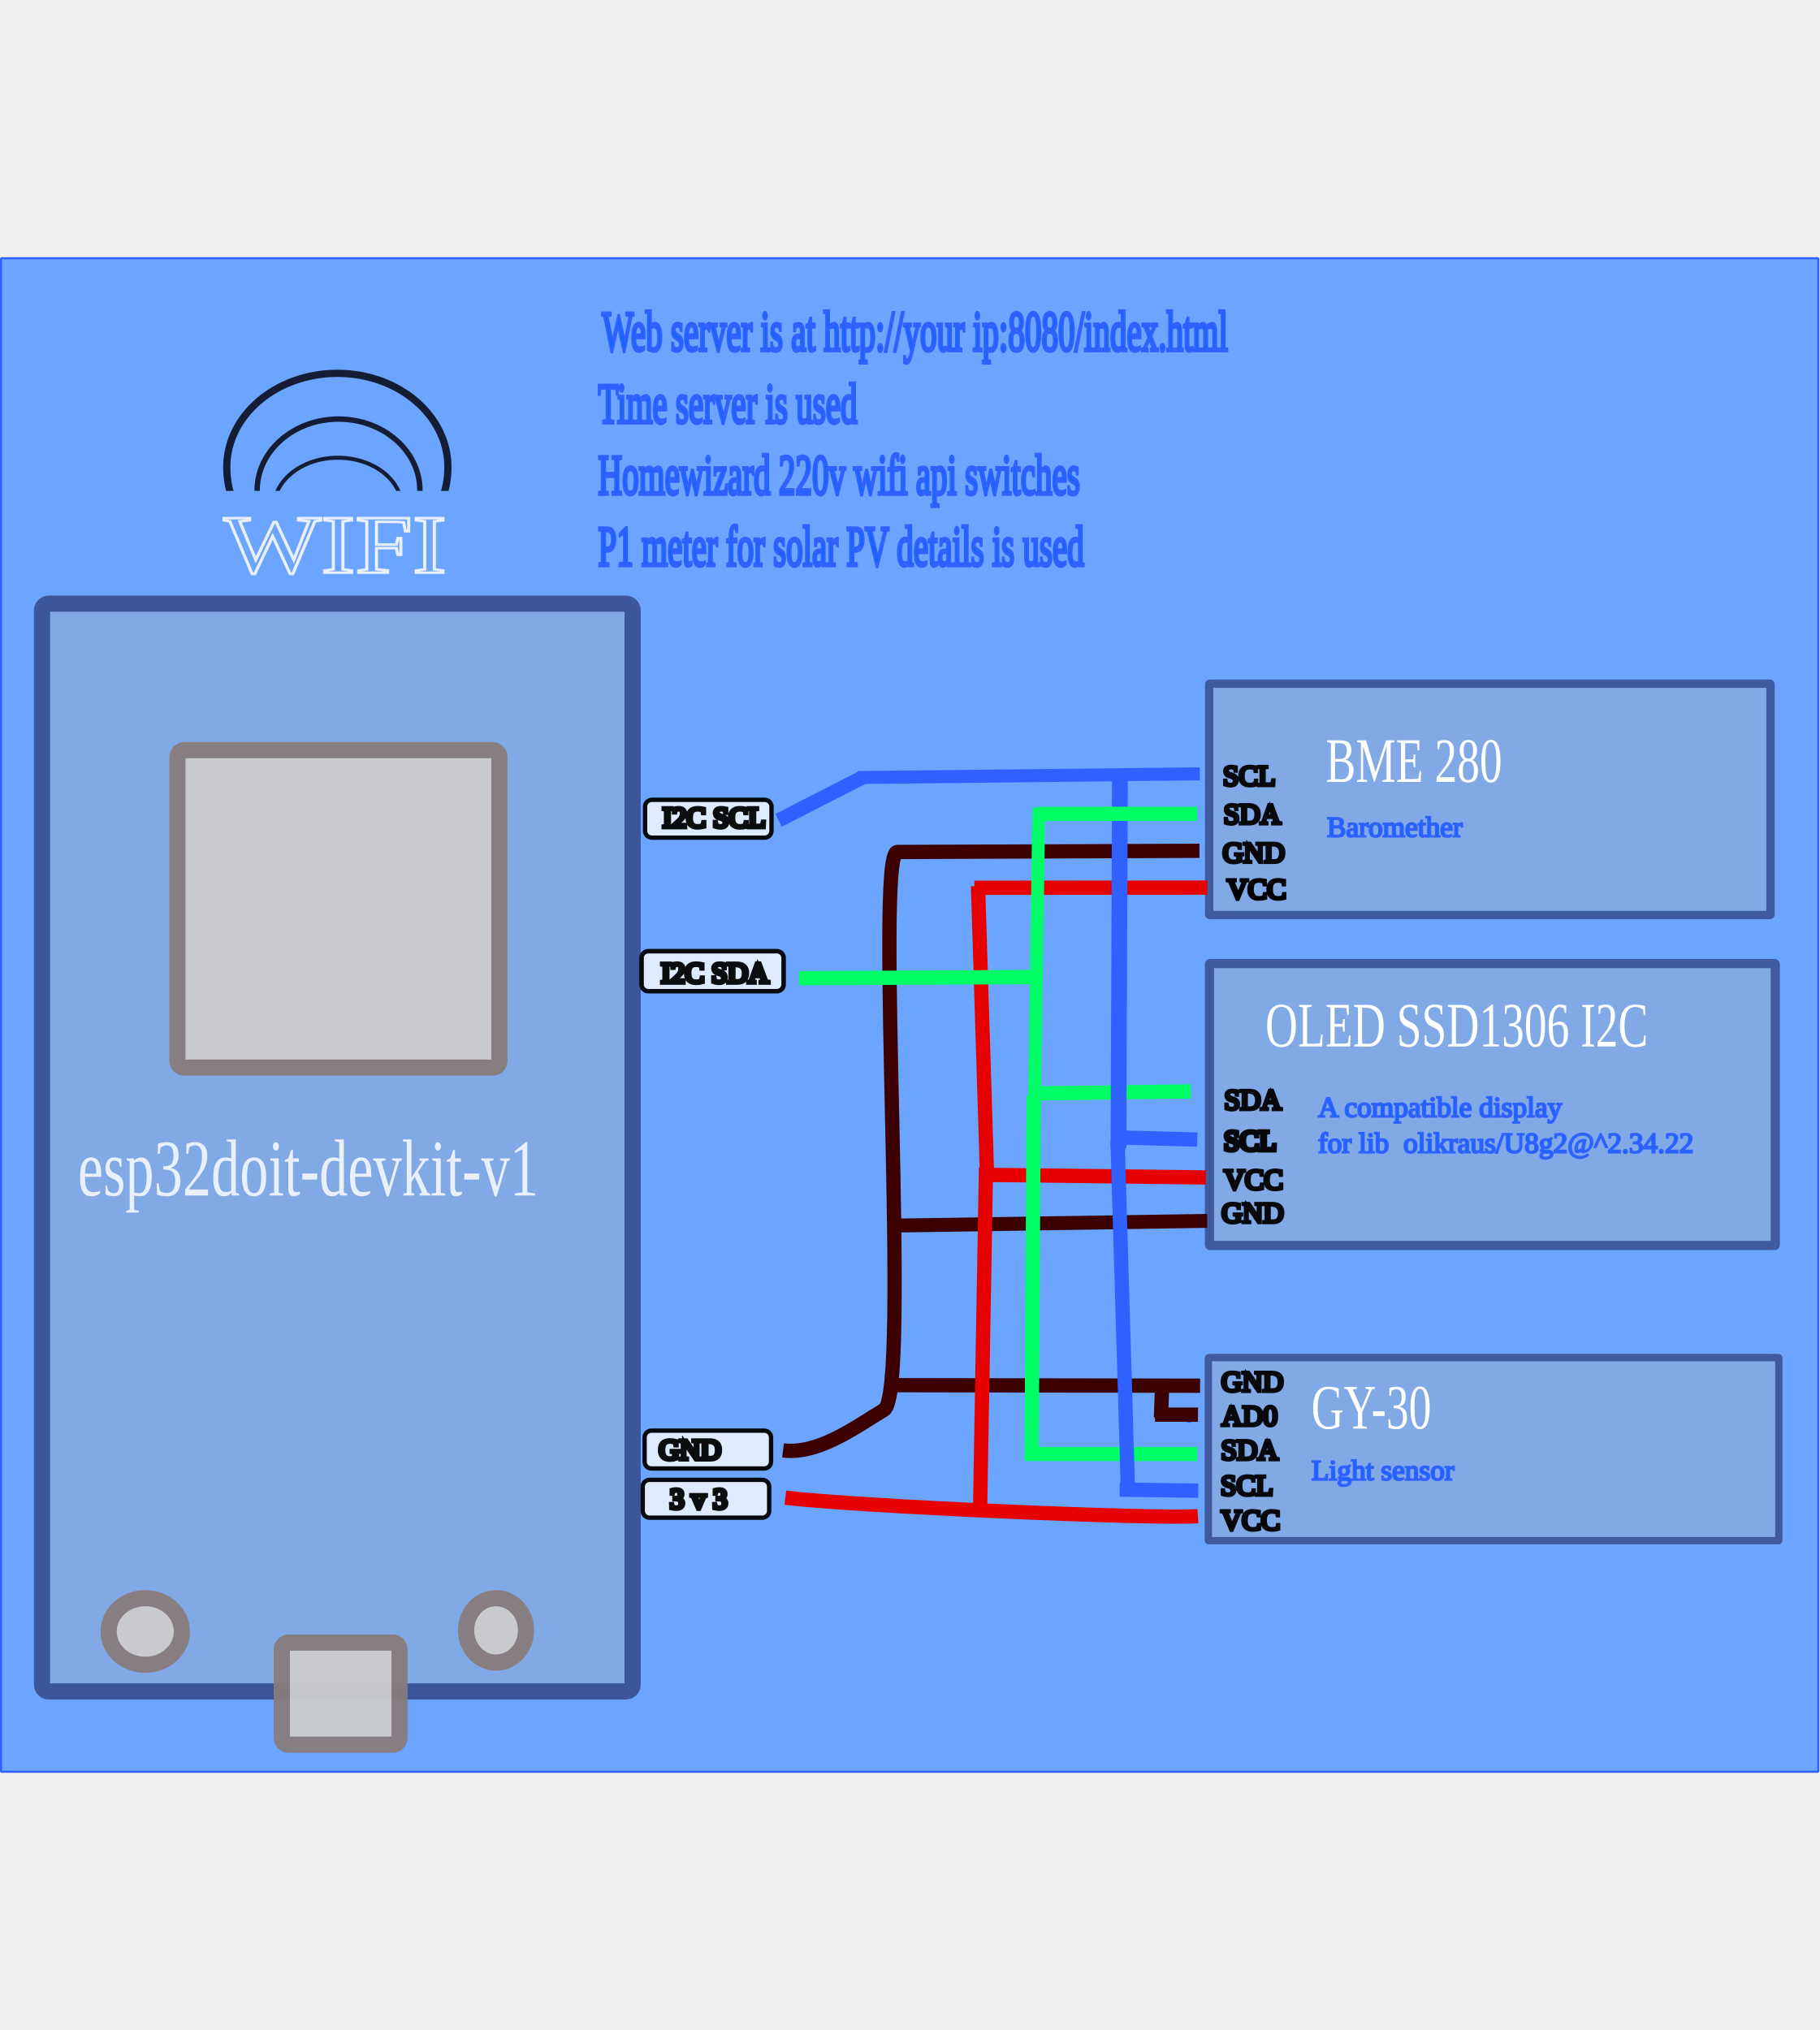
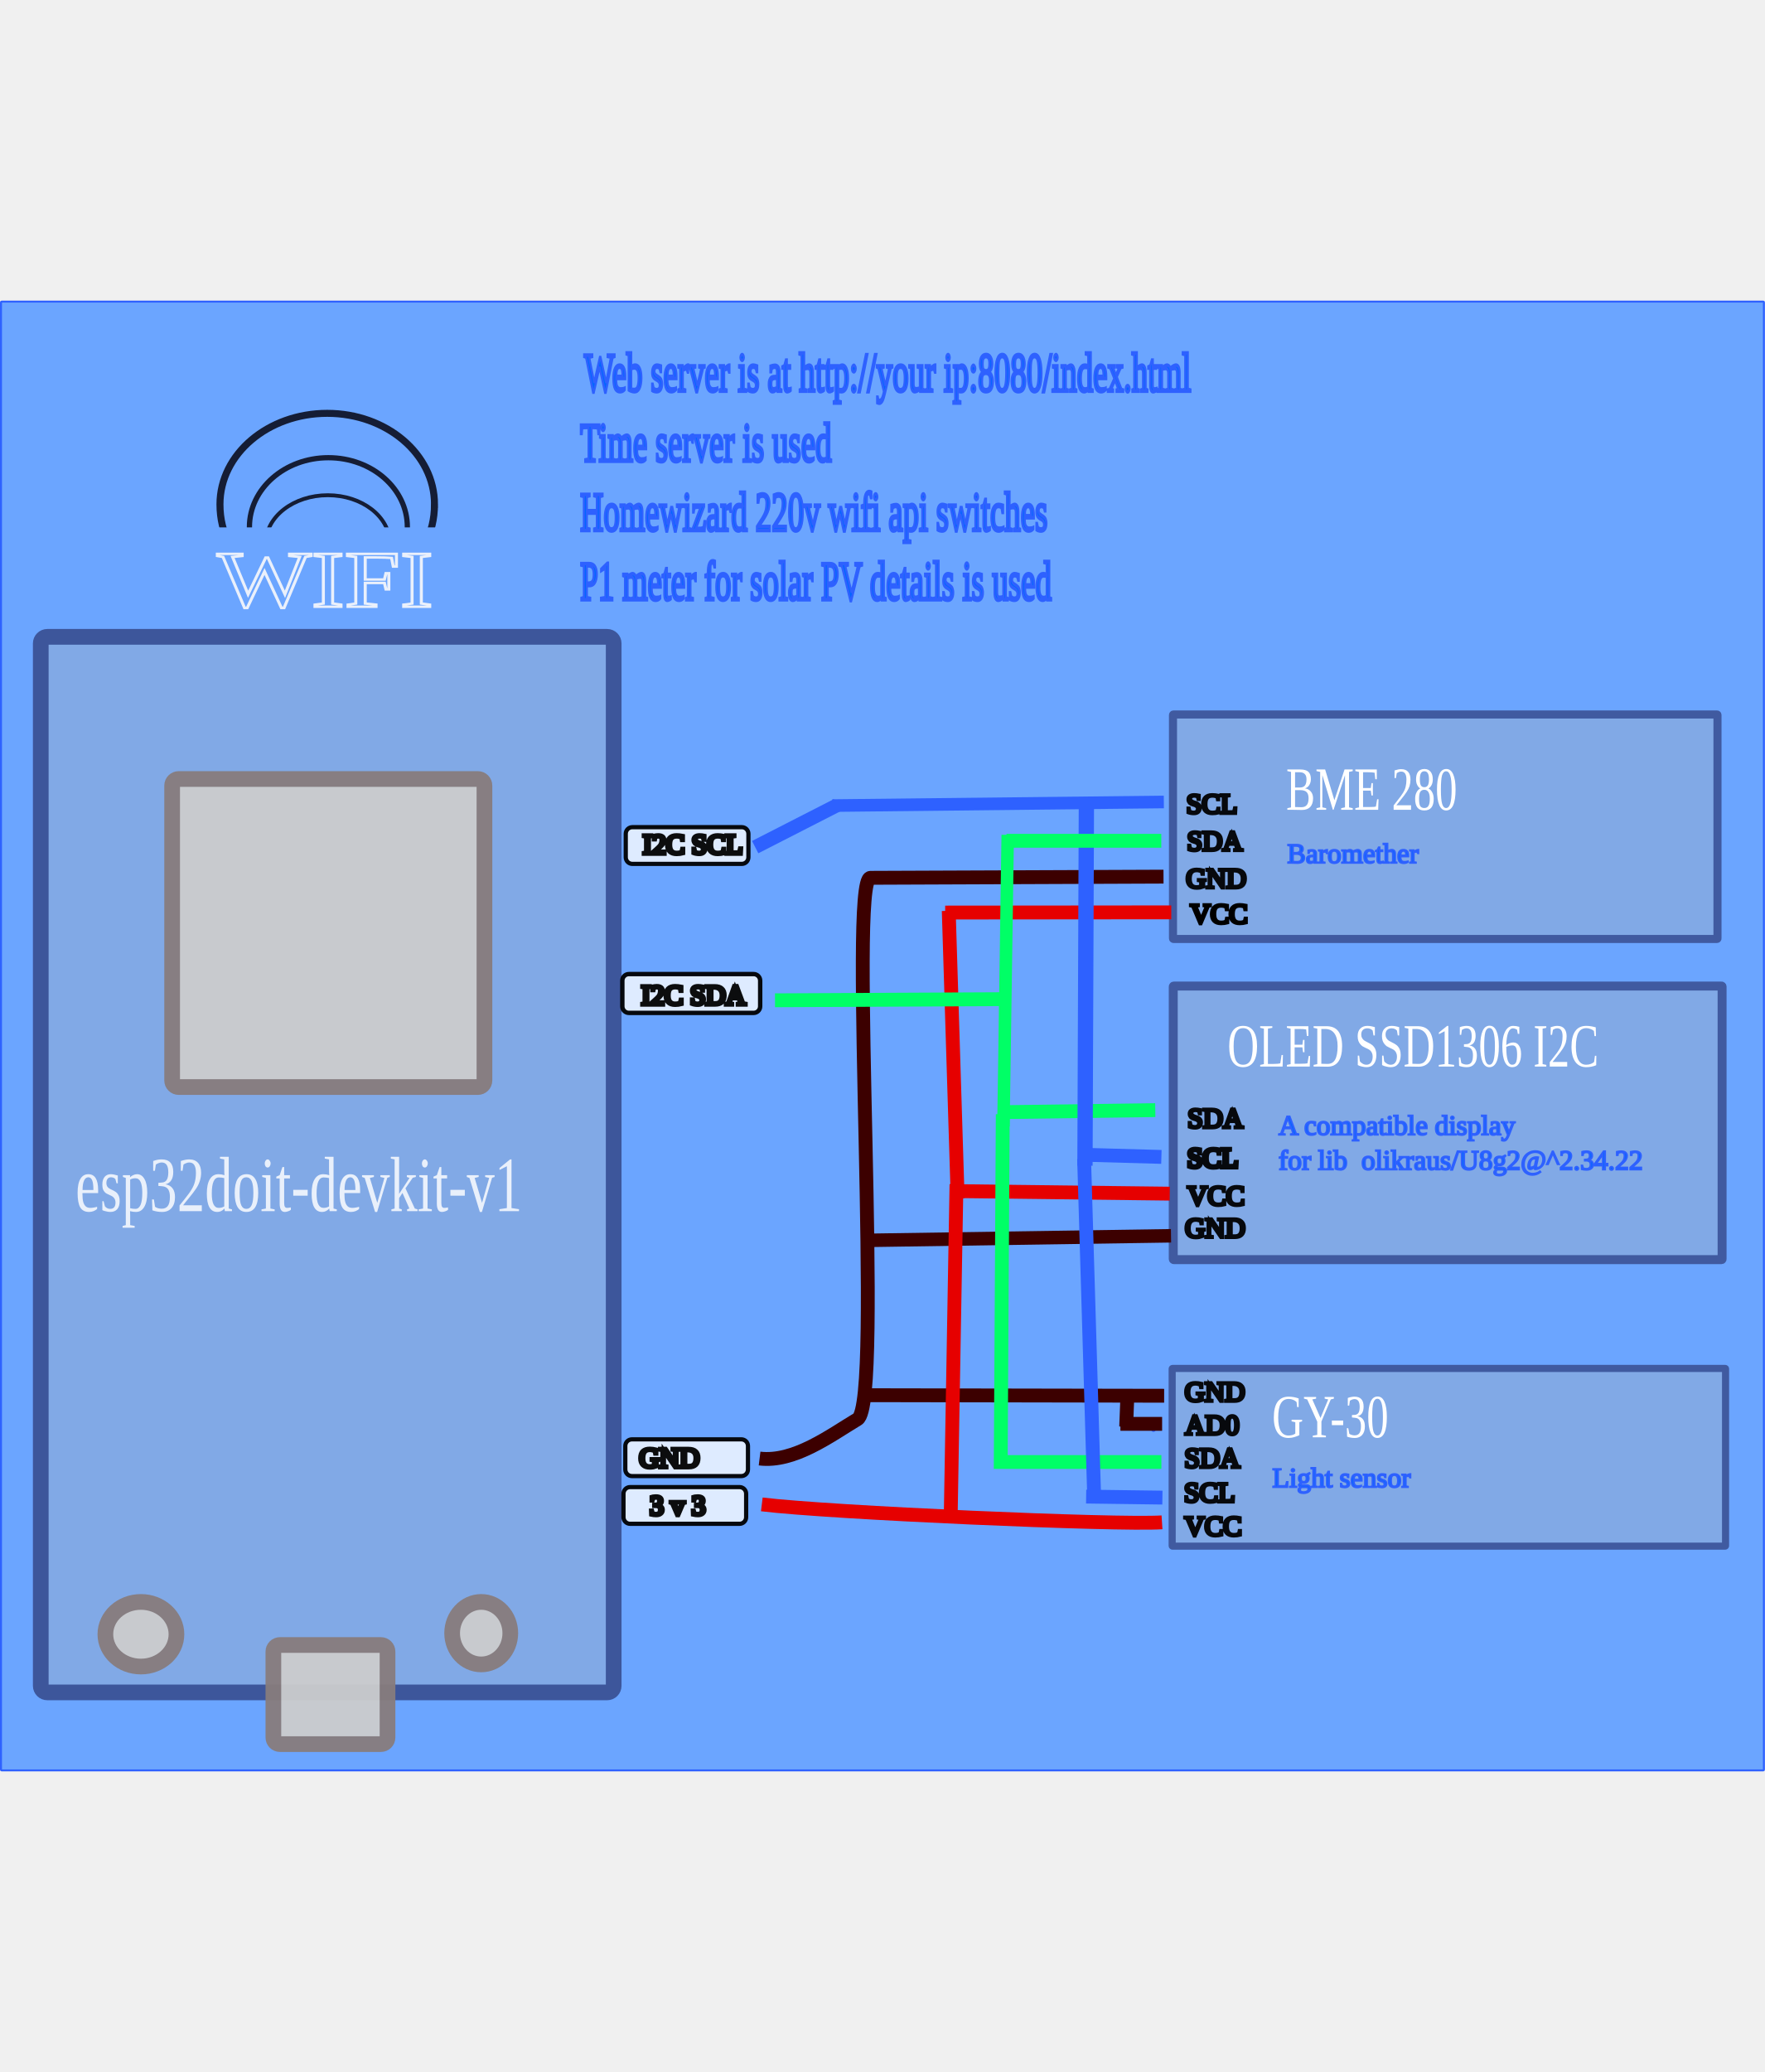
- <svg xmlns="http://www.w3.org/2000/svg" width="150.271mm" height="167.696mm" viewBox="0 0 201.271 167.696" version="1.1" id="svg1" xml:space="preserve">
+ <svg xmlns="http://www.w3.org/2000/svg" width="100.271mm" height="117.696mm" viewBox="0 0 201.271 167.696" version="1.1" id="svg1" xml:space="preserve">
  <defs id="defs1" />
  <rect style="fill:#6ba5ff;fill-opacity:1;stroke:#2e61ff;stroke-width:0.225;stroke-dasharray:none;stroke-opacity:1" id="rect51" width="201.046" height="167.471" x="0.113" y="0.113" ry="0.064" />
  <rect style="opacity:0.943;fill:#87aade;fill-opacity:0.828;stroke:#3d569b;stroke-width:0.811;stroke-dasharray:none;stroke-opacity:1" id="rect13" width="63.111" height="20.264" x="133.675" y="121.751" ry="0.041" />
  <rect style="opacity:0.943;fill:#87aade;fill-opacity:0.828;stroke:#3a5295;stroke-width:1.79;stroke-opacity:1" id="rect1" width="65.337" height="120.357" x="4.648" y="38.334" ry="0.749" />
  <rect style="opacity:0.943;fill:#cccccc;stroke:#877c7c;stroke-width:1.79;stroke-opacity:1" id="rect2" width="35.616" height="35.125" x="19.631" y="54.545" ry="0.749" />
  <rect style="opacity:0.943;fill:#cccccc;stroke:#877c7c;stroke-width:1.79;stroke-opacity:1" id="rect3" width="13.018" height="11.299" x="31.176" y="153.287" ry="0.749" />
  <ellipse style="opacity:0.943;fill:#cccccc;stroke:#877c7c;stroke-width:1.79;stroke-opacity:1" id="path3" cx="16.07" cy="152.059" rx="4.053" ry="3.684" />
  <ellipse style="opacity:0.943;fill:#cccccc;stroke:#877c7c;stroke-width:1.79;stroke-opacity:1" id="path4" cx="54.879" cy="151.936" rx="3.316" ry="3.562" />
  <rect style="opacity:0.943;fill:#ffffff;fill-opacity:0.828;stroke:#000000;stroke-width:0.481;stroke-dasharray:none;stroke-opacity:1" id="rect9" width="13.988" height="4.188" x="71.311" y="129.837" ry="0.753" />
  <rect style="opacity:0.943;fill:#ffffff;fill-opacity:0.828;stroke:#000000;stroke-width:0.481;stroke-dasharray:none;stroke-opacity:1" id="rect9-0" width="13.988" height="4.188" x="71.362" y="60.037" ry="0.753" />
  <rect style="opacity:0.943;fill:#ffffff;fill-opacity:0.828;stroke:#000000;stroke-width:0.481;stroke-dasharray:none;stroke-opacity:1" id="rect9-1" width="13.988" height="4.188" x="71.103" y="135.28" ry="0.753" />
  <rect style="opacity:0.943;fill:#ffffff;fill-opacity:0.828;stroke:#000000;stroke-width:0.5;stroke-dasharray:none;stroke-opacity:1" id="rect8" width="15.718" height="4.429" x="70.973" y="76.786" ry="0.749" />
  <text xml:space="preserve" style="font-size:3.175px;text-align:start;writing-mode:lr-tb;direction:ltr;text-anchor:start;opacity:0.943;fill:#ffffff;fill-opacity:0.828;stroke:#000000;stroke-width:0.5;stroke-dasharray:none;stroke-opacity:1" x="73.144" y="80.26" id="text10">
    <tspan id="tspan10" style="stroke-width:0.5" x="73.144" y="80.26">I2C SDA</tspan>
  </text>
  <text xml:space="preserve" style="font-size:3.175px;text-align:start;writing-mode:lr-tb;direction:ltr;text-anchor:start;opacity:0.943;fill:#ffffff;fill-opacity:0.828;stroke:#000000;stroke-width:0.4;stroke-dasharray:none;stroke-opacity:1" x="135.154" y="129.268" id="text10-8">
    <tspan style="stroke-width:0.4;stroke-dasharray:none" x="135.154" y="129.268" id="tspan19">AD0</tspan>
    <tspan style="stroke-width:0.4;stroke-dasharray:none" x="135.154" y="133.237" id="tspan41" />
  </text>
  <text xml:space="preserve" style="font-size:3.175px;text-align:start;writing-mode:lr-tb;direction:ltr;text-anchor:start;opacity:0.943;fill:#ffffff;fill-opacity:0.828;stroke:#000000;stroke-width:0.4;stroke-dasharray:none;stroke-opacity:1" x="135.068" y="133.032" id="text10-8-4">
    <tspan style="stroke-width:0.4;stroke-dasharray:none" x="135.068" y="133.032" id="tspan19-3">SDA</tspan>
  </text>
  <text xml:space="preserve" style="font-size:3.175px;text-align:start;writing-mode:lr-tb;direction:ltr;text-anchor:start;opacity:0.943;fill:#ffffff;fill-opacity:0.828;stroke:#000000;stroke-width:0.4;stroke-dasharray:none;stroke-opacity:1" x="135.022" y="136.961" id="text10-8-4-2">
    <tspan style="stroke-width:0.4;stroke-dasharray:none" x="135.022" y="136.961" id="tspan19-3-7">SCL</tspan>
    <tspan style="stroke-width:0.4;stroke-dasharray:none" x="135.022" y="140.93" id="tspan20" />
  </text>
  <text xml:space="preserve" style="font-size:3.175px;text-align:start;writing-mode:lr-tb;direction:ltr;text-anchor:start;opacity:0.943;fill:#ffffff;fill-opacity:0.828;stroke:#000000;stroke-width:0.4;stroke-dasharray:none;stroke-opacity:1" x="135.091" y="140.8" id="text10-8-4-2-9">
    <tspan style="stroke-width:0.4;stroke-dasharray:none" x="135.091" y="140.8" id="tspan20-6">VCC</tspan>
  </text>
  <text xml:space="preserve" style="font-size:3.175px;text-align:start;writing-mode:lr-tb;direction:ltr;text-anchor:start;opacity:0.943;fill:#ffffff;fill-opacity:0.828;stroke:#000000;stroke-width:0.5;stroke-dasharray:none;stroke-opacity:1" x="74.103" y="138.444" id="text10-1">
    <tspan style="stroke-width:0.5" x="74.103" y="138.444" id="tspan17">3 v 3</tspan>
  </text>
  <text xml:space="preserve" style="font-size:3.175px;text-align:start;writing-mode:lr-tb;direction:ltr;text-anchor:start;opacity:0.943;fill:#ffffff;fill-opacity:0.828;stroke:#000000;stroke-width:0.5;stroke-dasharray:none;stroke-opacity:1" x="73.318" y="63.065" id="text12">
    <tspan id="tspan12" style="stroke-width:0.5" x="73.318" y="63.065">I2C SCL</tspan>
  </text>
  <text xml:space="preserve" style="font-size:7.516px;text-align:start;writing-mode:lr-tb;direction:ltr;text-anchor:start;fill:#ffffff;fill-opacity:0.828;stroke:none;stroke-width:0.583;stroke-dasharray:none;stroke-opacity:1" x="10.213" y="87.404" id="text13" transform="scale(0.8419204,1.187761)">
    <tspan id="tspan13" style="stroke:none;stroke-width:0.583;stroke-dasharray:none" x="10.213" y="87.404">esp32doit-devkit-v1</tspan>
  </text>
  <rect style="opacity:0.943;fill:#87aade;fill-opacity:0.828;stroke:#3d569b;stroke-width:1.021;stroke-dasharray:none;stroke-opacity:1" id="rect14" width="62.592" height="31.195" x="133.798" y="78.152" ry="0.062" />
  <rect style="opacity:0.943;fill:#87aade;fill-opacity:0.828;stroke:#3d569b;stroke-width:0.921;stroke-dasharray:none;stroke-opacity:1" id="rect14-5" width="62.095" height="25.595" x="133.769" y="47.189" ry="0.051" />
  <text xml:space="preserve" style="font-size:3.175px;text-align:start;writing-mode:lr-tb;direction:ltr;text-anchor:start;fill:#ffffff;fill-opacity:0.828;stroke:#000000;stroke-width:0.4;stroke-dasharray:none;stroke-opacity:1" x="135.759" y="70.985" id="text10-8-4-2-9-6">
    <tspan style="stroke-width:0.4;stroke-dasharray:none" x="135.759" y="70.985" id="tspan20-6-0">VCC</tspan>
  </text>
  <text xml:space="preserve" style="font-size:5.913px;text-align:start;writing-mode:lr-tb;direction:ltr;text-anchor:start;mix-blend-mode:normal;fill:#ffffff;fill-opacity:1;stroke:none;stroke-width:1.265;stroke-dasharray:none;stroke-opacity:1" x="172.16" y="109.204" id="text15" transform="scale(0.8425769,1.186835)">
    <tspan id="tspan15" style="fill:#ffffff;fill-opacity:1;stroke-width:1.265" x="172.16" y="109.204">GY-30</tspan>
    <tspan style="fill:#ffffff;fill-opacity:1;stroke-width:1.265" x="172.16" y="116.596" id="tspan16" />
  </text>
  <text xml:space="preserve" style="font-size:5.913px;text-align:start;writing-mode:lr-tb;direction:ltr;text-anchor:start;mix-blend-mode:normal;fill:#ffffff;fill-opacity:1;stroke:none;stroke-width:1.265;stroke-dasharray:none;stroke-opacity:1" x="166.125" y="73.583" id="text15-7" transform="scale(0.8425769,1.186835)">
    <tspan id="tspan15-7" style="fill:#ffffff;fill-opacity:1;stroke-width:1.265" x="166.125" y="73.583">OLED SSD1306 I2C</tspan>
    <tspan style="fill:#ffffff;fill-opacity:1;stroke-width:1.265" x="166.125" y="80.975" id="tspan16-7" />
  </text>
  <text xml:space="preserve" style="font-size:5.913px;text-align:start;writing-mode:lr-tb;direction:ltr;text-anchor:start;mix-blend-mode:normal;fill:#ffffff;fill-opacity:1;stroke:none;stroke-width:1.265;stroke-dasharray:none;stroke-opacity:1" x="174.068" y="48.918" id="text15-1" transform="scale(0.8425769,1.186835)">
    <tspan id="tspan15-4" style="fill:#ffffff;fill-opacity:1;stroke-width:1.265" x="174.068" y="48.918">BME 280</tspan>
    <tspan style="fill:#ffffff;fill-opacity:1;stroke-width:1.265" x="174.068" y="56.31" id="tspan16-6" />
  </text>
  <text xml:space="preserve" style="font-size:3.175px;text-align:start;writing-mode:lr-tb;direction:ltr;text-anchor:start;opacity:0.943;fill:#ffffff;fill-opacity:0.828;stroke:#000000;stroke-width:0.5;stroke-dasharray:none;stroke-opacity:1" x="72.897" y="133.013" id="text10-16">
    <tspan id="tspan10-8" style="stroke-width:0.5" x="72.897" y="133.013">GND</tspan>
    <tspan style="stroke-width:0.5" x="72.897" y="136.982" id="tspan18" />
  </text>
  <text xml:space="preserve" style="font-size:3.175px;text-align:start;writing-mode:lr-tb;direction:ltr;text-anchor:start;opacity:0.943;fill:#ffffff;fill-opacity:0.828;stroke:#000000;stroke-width:0.4;stroke-dasharray:none;stroke-opacity:1" x="135.11" y="125.483" id="text10-16-4">
    <tspan id="tspan10-8-1" style="stroke-width:0.4;stroke-dasharray:none" x="135.11" y="125.483">GND</tspan>
    <tspan style="stroke-width:0.4;stroke-dasharray:none" x="135.11" y="129.451" id="tspan18-1" />
  </text>
  <text xml:space="preserve" style="font-size:3.175px;text-align:start;writing-mode:lr-tb;direction:ltr;text-anchor:start;opacity:0.943;fill:#ffffff;fill-opacity:0.828;stroke:#000000;stroke-width:0.4;stroke-dasharray:none;stroke-opacity:1" x="135.143" y="106.801" id="text10-16-4-6">
    <tspan id="tspan10-8-1-5" style="stroke-width:0.4;stroke-dasharray:none" x="135.143" y="106.801">GND</tspan>
    <tspan style="stroke-width:0.4;stroke-dasharray:none" x="135.143" y="110.77" id="tspan18-1-0" />
  </text>
  <text xml:space="preserve" style="font-size:3.175px;text-align:start;writing-mode:lr-tb;direction:ltr;text-anchor:start;opacity:0.943;fill:#ffffff;fill-opacity:0.828;stroke:#000000;stroke-width:0.4;stroke-dasharray:none;stroke-opacity:1" x="135.261" y="66.946" id="text10-16-4-6-1">
    <tspan id="tspan10-8-1-5-3" style="stroke-width:0.4;stroke-dasharray:none" x="135.261" y="66.946">GND</tspan>
    <tspan style="stroke-width:0.4;stroke-dasharray:none" x="135.261" y="70.915" id="tspan18-1-0-8" />
  </text>
  <path style="opacity:0.414;fill:#000000;fill-opacity:1;stroke:none;stroke-width:0.679;stroke-dasharray:none;stroke-opacity:1" d="m 94.791,136.407 h 6.755" id="path22" />
  <path style="opacity:0.414;fill:#000000;fill-opacity:1;stroke:none;stroke-width:0.679;stroke-dasharray:none;stroke-opacity:1" d="M 133.43,140.05 H 122.745" id="path23" />
  <path style="fill:none;fill-opacity:1;stroke:#e60000;stroke-width:1.579;stroke-dasharray:none;stroke-opacity:1" d="M 132.516,139.3 C 127.41,139.634 94.642,138.204 86.878,137.253" id="path24" />
  <path style="fill:none;fill-opacity:1;stroke:#3c0000;stroke-width:1.579;stroke-dasharray:none;stroke-opacity:1" d="m 86.624,132.025 c 3.945,0.483 8.08,-2.633 11.179,-4.491 3,-1.799 -1.058,-61.558 1.454,-61.722 l 33.431,-0.134" id="path24-6" />
  <path style="fill:none;fill-opacity:1;stroke:#3c0000;stroke-width:1.579;stroke-dasharray:none;stroke-opacity:1" d="m 132.761,124.866 -33.966,-0.062" id="path25" />
  <circle id="path27" style="fill:#000000;stroke:#3c0000;stroke-width:0.265" cx="126.335" cy="106.455" r="0.138" />
  <path style="fill:none;fill-opacity:1;stroke:#3c0000;stroke-width:1.54;stroke-dasharray:none;stroke-opacity:1" d="m 98.625,107.152 34.919,-0.524" id="path28" />
  <text xml:space="preserve" style="font-size:3.175px;text-align:start;writing-mode:lr-tb;direction:ltr;text-anchor:start;opacity:0.943;fill:#ffffff;fill-opacity:0.828;stroke:#000000;stroke-width:0.4;stroke-dasharray:none;stroke-opacity:1" x="135.419" y="103.125" id="text10-8-4-2-9-4">
    <tspan style="stroke-width:0.4;stroke-dasharray:none" x="135.419" y="103.125" id="tspan20-6-9">VCC</tspan>
  </text>
  <text xml:space="preserve" style="font-size:3.175px;text-align:start;writing-mode:lr-tb;direction:ltr;text-anchor:start;opacity:0.943;fill:#ffffff;fill-opacity:0.828;stroke:#000000;stroke-width:0.5;stroke-dasharray:none;stroke-opacity:1" x="135.39" y="98.816" id="text10-8-4-2-9-4-9">
    <tspan style="stroke-width:0.5" x="135.39" y="98.816" id="tspan20-6-9-8">SCL</tspan>
  </text>
  <text xml:space="preserve" style="font-size:3.175px;text-align:start;writing-mode:lr-tb;direction:ltr;text-anchor:start;opacity:0.943;fill:#ffffff;fill-opacity:0.828;stroke:#000000;stroke-width:0.4;stroke-dasharray:none;stroke-opacity:1" x="135.426" y="94.294" id="text10-8-4-2-9-4-9-3">
    <tspan style="stroke-width:0.4;stroke-dasharray:none" x="135.426" y="94.294" id="tspan20-6-9-8-6">SDA</tspan>
  </text>
  <path style="fill:none;fill-opacity:1;stroke:#e60000;stroke-width:1.579;stroke-dasharray:none;stroke-opacity:1" d="m 108.426,138.298 0.638,-36.764 24.335,0.29" id="path29" />
  <path style="fill:none;fill-opacity:1;stroke:#e60000;stroke-width:1.579;stroke-dasharray:none;stroke-opacity:1" d="m 108.196,69.575 1.018,32.792" id="path31" />
  <path style="fill:none;fill-opacity:1;stroke:#e60000;stroke-width:1.579;stroke-dasharray:none;stroke-opacity:1" d="m 133.573,69.75 -25.783,0.023" id="path32" />
  <path style="fill:none;fill-opacity:1;stroke:#00ff66;stroke-width:1.579;stroke-dasharray:none;stroke-opacity:1" d="M 88.382,79.777 114.877,79.645" id="path33" />
  <path style="fill:none;fill-opacity:1;stroke:#00ff66;stroke-width:1.424;stroke-dasharray:none;stroke-opacity:1" d="m 114.434,94.151 0.488,-33.238" id="path34" />
  <path style="fill:none;fill-opacity:1;stroke:#00ff66;stroke-width:1.579;stroke-dasharray:none;stroke-opacity:1" d="M 132.446,132.421 H 114.125 L 114.356,92.764" id="path35" />
  <path style="fill:none;fill-opacity:1;stroke:#00ff66;stroke-width:1.579;stroke-dasharray:none;stroke-opacity:1" d="m 131.75,92.3 -17.626,0.232" id="path36" />
  <path style="fill:#0066ff;fill-opacity:1;stroke:#2e61ff;stroke-width:1.579;stroke-dasharray:none;stroke-opacity:1" d="m 132.562,136.48 -8.697,-0.116" id="path37" />
  <path style="fill:#0066ff;fill-opacity:1;stroke:#2e61ff;stroke-width:1.579;stroke-dasharray:none;stroke-opacity:1" d="m 123.633,97.866 1.16,38.962" id="path38" />
  <path style="fill:#0066ff;fill-opacity:1;stroke:#2e61ff;stroke-width:1.743;stroke-dasharray:none;stroke-opacity:1" d="m 123.894,57.279 -0.163,41.359" id="path39" />
  <path style="fill:#0066ff;fill-opacity:1;stroke:#2e61ff;stroke-width:1.439;stroke-dasharray:none;stroke-opacity:1" d="m 94.915,57.576 37.811,-0.413" id="path40" />
  <path style="fill:#0066ff;fill-opacity:1;stroke:#2e61ff;stroke-width:1.579;stroke-dasharray:none;stroke-opacity:1" d="m 124.097,97.402 8.349,0.232" id="path41" />
  <text xml:space="preserve" style="font-size:3.175px;text-align:start;writing-mode:lr-tb;direction:ltr;text-anchor:start;opacity:0.943;fill:#ffffff;fill-opacity:0.828;stroke:#000000;stroke-width:0.4;stroke-dasharray:none;stroke-opacity:1" x="135.287" y="58.447" id="text10-8-4-2-2">
    <tspan style="stroke-width:0.4;stroke-dasharray:none" x="135.287" y="58.447" id="tspan19-3-7-6">SCL</tspan>
    <tspan style="stroke-width:0.4;stroke-dasharray:none" x="135.287" y="62.416" id="tspan20-0" />
  </text>
  <circle id="path42" style="fill:#0066ff;stroke:#2e61ff;stroke-width:0.265" cx="131.546" cy="128.727" r="0.13" />
  <path style="fill:#0066ff;fill-opacity:1;stroke:#3c0000;stroke-width:1.579;stroke-dasharray:none;stroke-opacity:1" d="m 132.53,128.071 h -4.756" id="path44" />
  <path style="fill:#0066ff;fill-opacity:1;stroke:#3c0000;stroke-width:1.579;stroke-dasharray:none;stroke-opacity:1" d="m 128.594,124.136 -0.164,4.264" id="path45" />
  <path style="fill:#0066ff;fill-opacity:1;stroke:#00ff66;stroke-width:1.579;stroke-dasharray:none;stroke-opacity:1" d="m 114.78,61.591 h 17.655" id="path46" />
  <text xml:space="preserve" style="font-size:3.175px;text-align:start;writing-mode:lr-tb;direction:ltr;text-anchor:start;opacity:0.943;fill:#ffffff;fill-opacity:0.828;stroke:#000000;stroke-width:0.4;stroke-dasharray:none;stroke-opacity:1" x="135.361" y="62.681" id="text10-8-4-5">
    <tspan style="stroke-width:0.4;stroke-dasharray:none" x="135.361" y="62.681" id="tspan19-3-4">SDA</tspan>
  </text>
  <path style="fill:#0066ff;fill-opacity:1;stroke:#2e61ff;stroke-width:1.579;stroke-dasharray:none;stroke-opacity:1" d="m 86.121,62.312 9.327,-4.769" id="path47" />
  <text xml:space="preserve" style="font-size:3.175px;text-align:start;writing-mode:lr-tb;direction:ltr;text-anchor:start;fill:#0066ff;fill-opacity:1;stroke:#2e61ff;stroke-width:0.2;stroke-dasharray:none;stroke-opacity:1" x="146.797" y="64.116" id="text47">
    <tspan id="tspan47" style="stroke-width:0.2;stroke-dasharray:none" x="146.797" y="64.116">Baromether</tspan>
  </text>
  <text xml:space="preserve" style="font-size:3.175px;text-align:start;writing-mode:lr-tb;direction:ltr;text-anchor:start;fill:#0066ff;fill-opacity:1;stroke:#2e61ff;stroke-width:0.2;stroke-dasharray:none;stroke-opacity:1" x="145.093" y="135.291" id="text47-9">
    <tspan id="tspan47-8" style="stroke-width:0.2;stroke-dasharray:none" x="145.093" y="135.291">Light sensor</tspan>
  </text>
  <text xml:space="preserve" style="font-size:3.175px;text-align:start;writing-mode:lr-tb;direction:ltr;text-anchor:start;fill:#0066ff;fill-opacity:1;stroke:#2e61ff;stroke-width:0.2;stroke-dasharray:none;stroke-opacity:1" x="145.813" y="95.11" id="text48">
    <tspan style="stroke-width:0.2" x="145.813" y="95.11" id="tspan49">A compatible display </tspan>
    <tspan style="stroke-width:0.2" x="145.813" y="99.078" id="tspan50">for lib  olikraus/U8g2@^2.34.22</tspan>
  </text>
  <text xml:space="preserve" style="font-size:4.829px;text-align:start;writing-mode:lr-tb;direction:ltr;text-anchor:start;fill:#0066ff;fill-opacity:1;stroke:#2e61ff;stroke-width:0.304;stroke-dasharray:none;stroke-opacity:1" x="87.147" y="7.899" id="text51" transform="scale(0.7643819,1.308247)">
    <tspan id="tspan51" style="stroke-width:0.304" x="87.147" y="7.899">Web server is at http://your ip:8080/index.html</tspan>
  </text>
  <text xml:space="preserve" style="font-size:4.829px;text-align:start;writing-mode:lr-tb;direction:ltr;text-anchor:start;fill:#0066ff;fill-opacity:1;stroke:#2e61ff;stroke-width:0.304;stroke-dasharray:none;stroke-opacity:1" x="86.559" y="14.001" id="text51-5" transform="scale(0.7643819,1.308247)">
    <tspan id="tspan5" x="86.559" y="14.001">
      <tspan id="tspan51-0" style="stroke-width:0.304" x="86.559" y="14.001">Time server is used</tspan>
    </tspan>
    <tspan id="tspan6" x="86.559" y="20.037">Homewizard 220v wifi api switches</tspan>
    <tspan x="86.559" y="26.074" id="tspan7">P1 meter for solar PV details is used</tspan>
  </text>
  <path id="path1" style="fill:#6ba5ff;stroke:#151d35;stroke-width:0.8;stroke-dasharray:none;stroke-opacity:1" d="m 49.55,23.227 c 2e-6,13.566 -24.465,13.566 -24.465,0 0,-5.73 5.477,-10.375 12.233,-10.375 6.756,0 12.233,4.645 12.233,10.375 z" />
  <path id="path1-6" style="fill:#6ba5ff;stroke:#151d35;stroke-width:0.599;stroke-dasharray:none;stroke-opacity:1" d="m 46.454,25.807 c 2e-6,10.325 -18.008,10.325 -18.008,0 0,-4.361 4.031,-7.896 9.004,-7.896 4.973,0 9.004,3.535 9.004,7.896 z" />
  <path id="path1-6-8" style="fill:#6ba5ff;stroke:#151d35;stroke-width:0.442;stroke-dasharray:none;stroke-opacity:1" d="m 44.453,27.663 c 2e-6,7.158 -14.139,7.158 -14.139,0 0,-3.023 3.165,-5.474 7.07,-5.474 3.904,0 7.07,2.451 7.07,5.474 z" />
  <rect style="fill:#6ba5ff;stroke:none;stroke-width:0.8;stroke-dasharray:none;stroke-opacity:1" id="rect4" width="39.33" height="10.839" x="17.497" y="25.859" ry="0.051" />
  <text xml:space="preserve" style="font-size:10.234px;text-align:start;writing-mode:lr-tb;direction:ltr;text-anchor:start;fill:#6ba5ff;stroke:#eaf0fb;stroke-width:0.312;stroke-dasharray:none;stroke-opacity:1" x="22.286" y="38.791" id="text4" transform="scale(1.111391,0.8997731)">
    <tspan id="tspan4" style="stroke:#eaf0fb;stroke-width:0.312;stroke-dasharray:none;stroke-opacity:1" x="22.286" y="38.791">WIFI</tspan>
  </text>
</svg>
